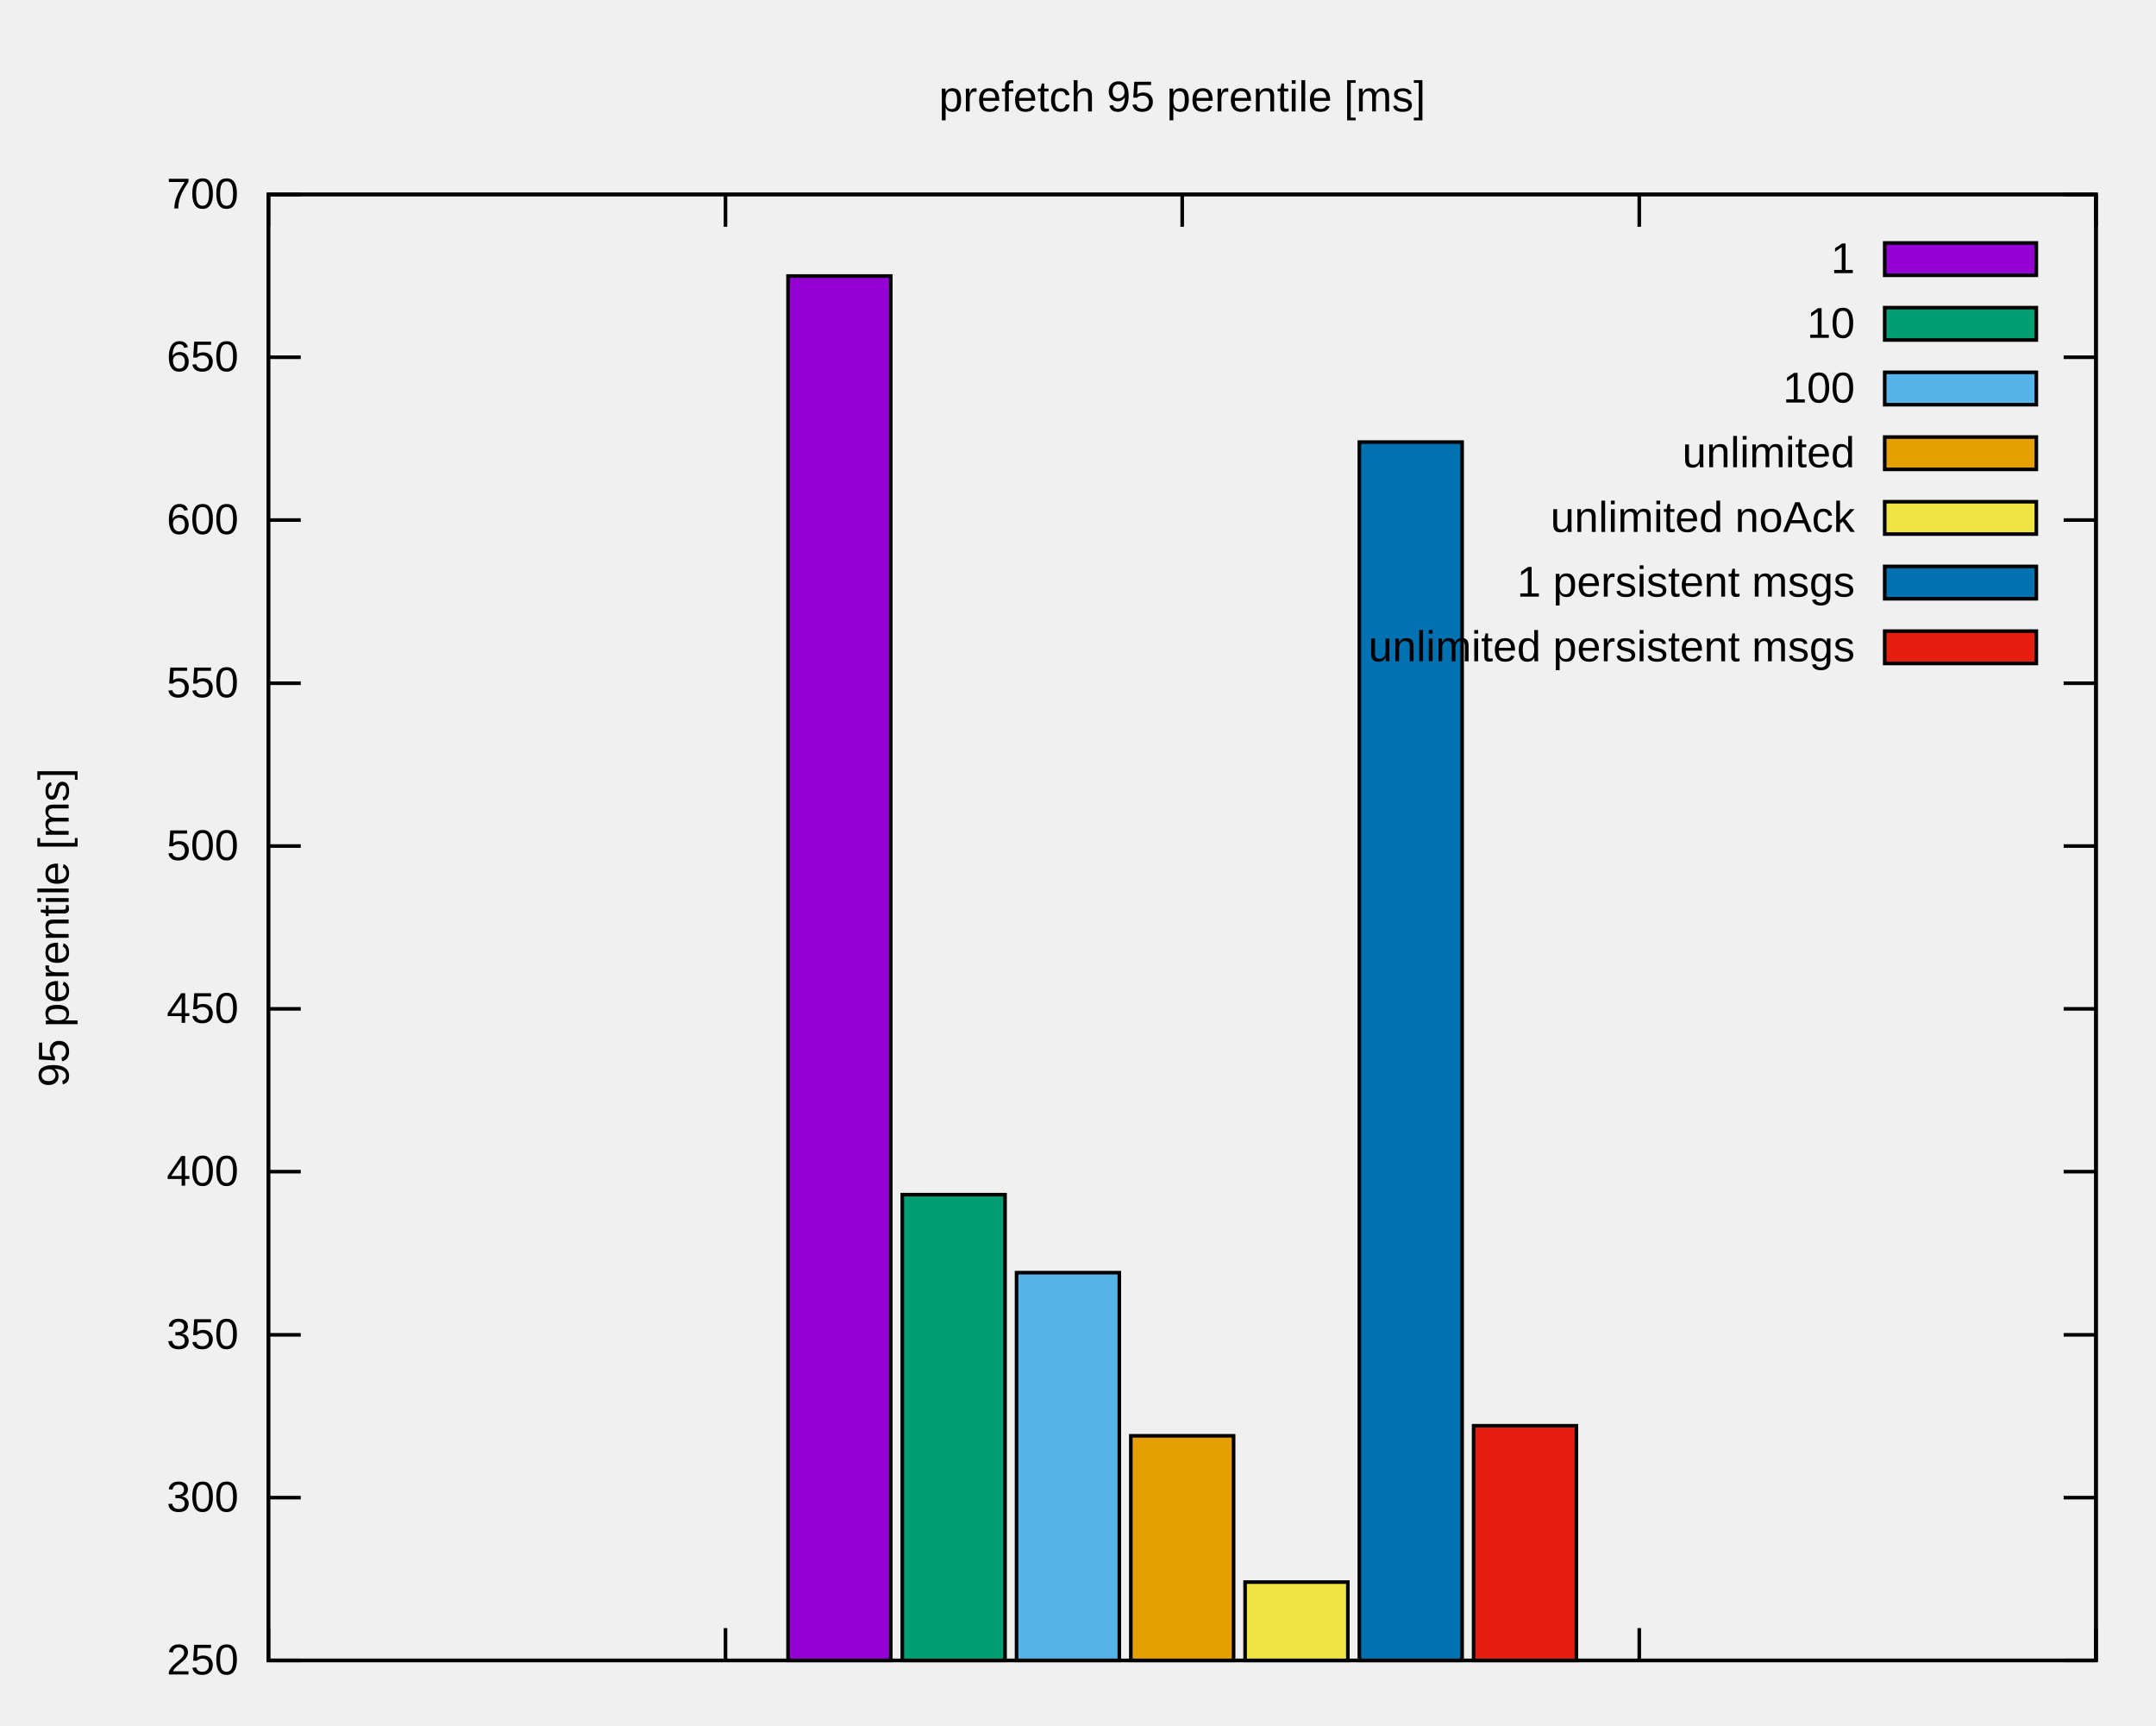
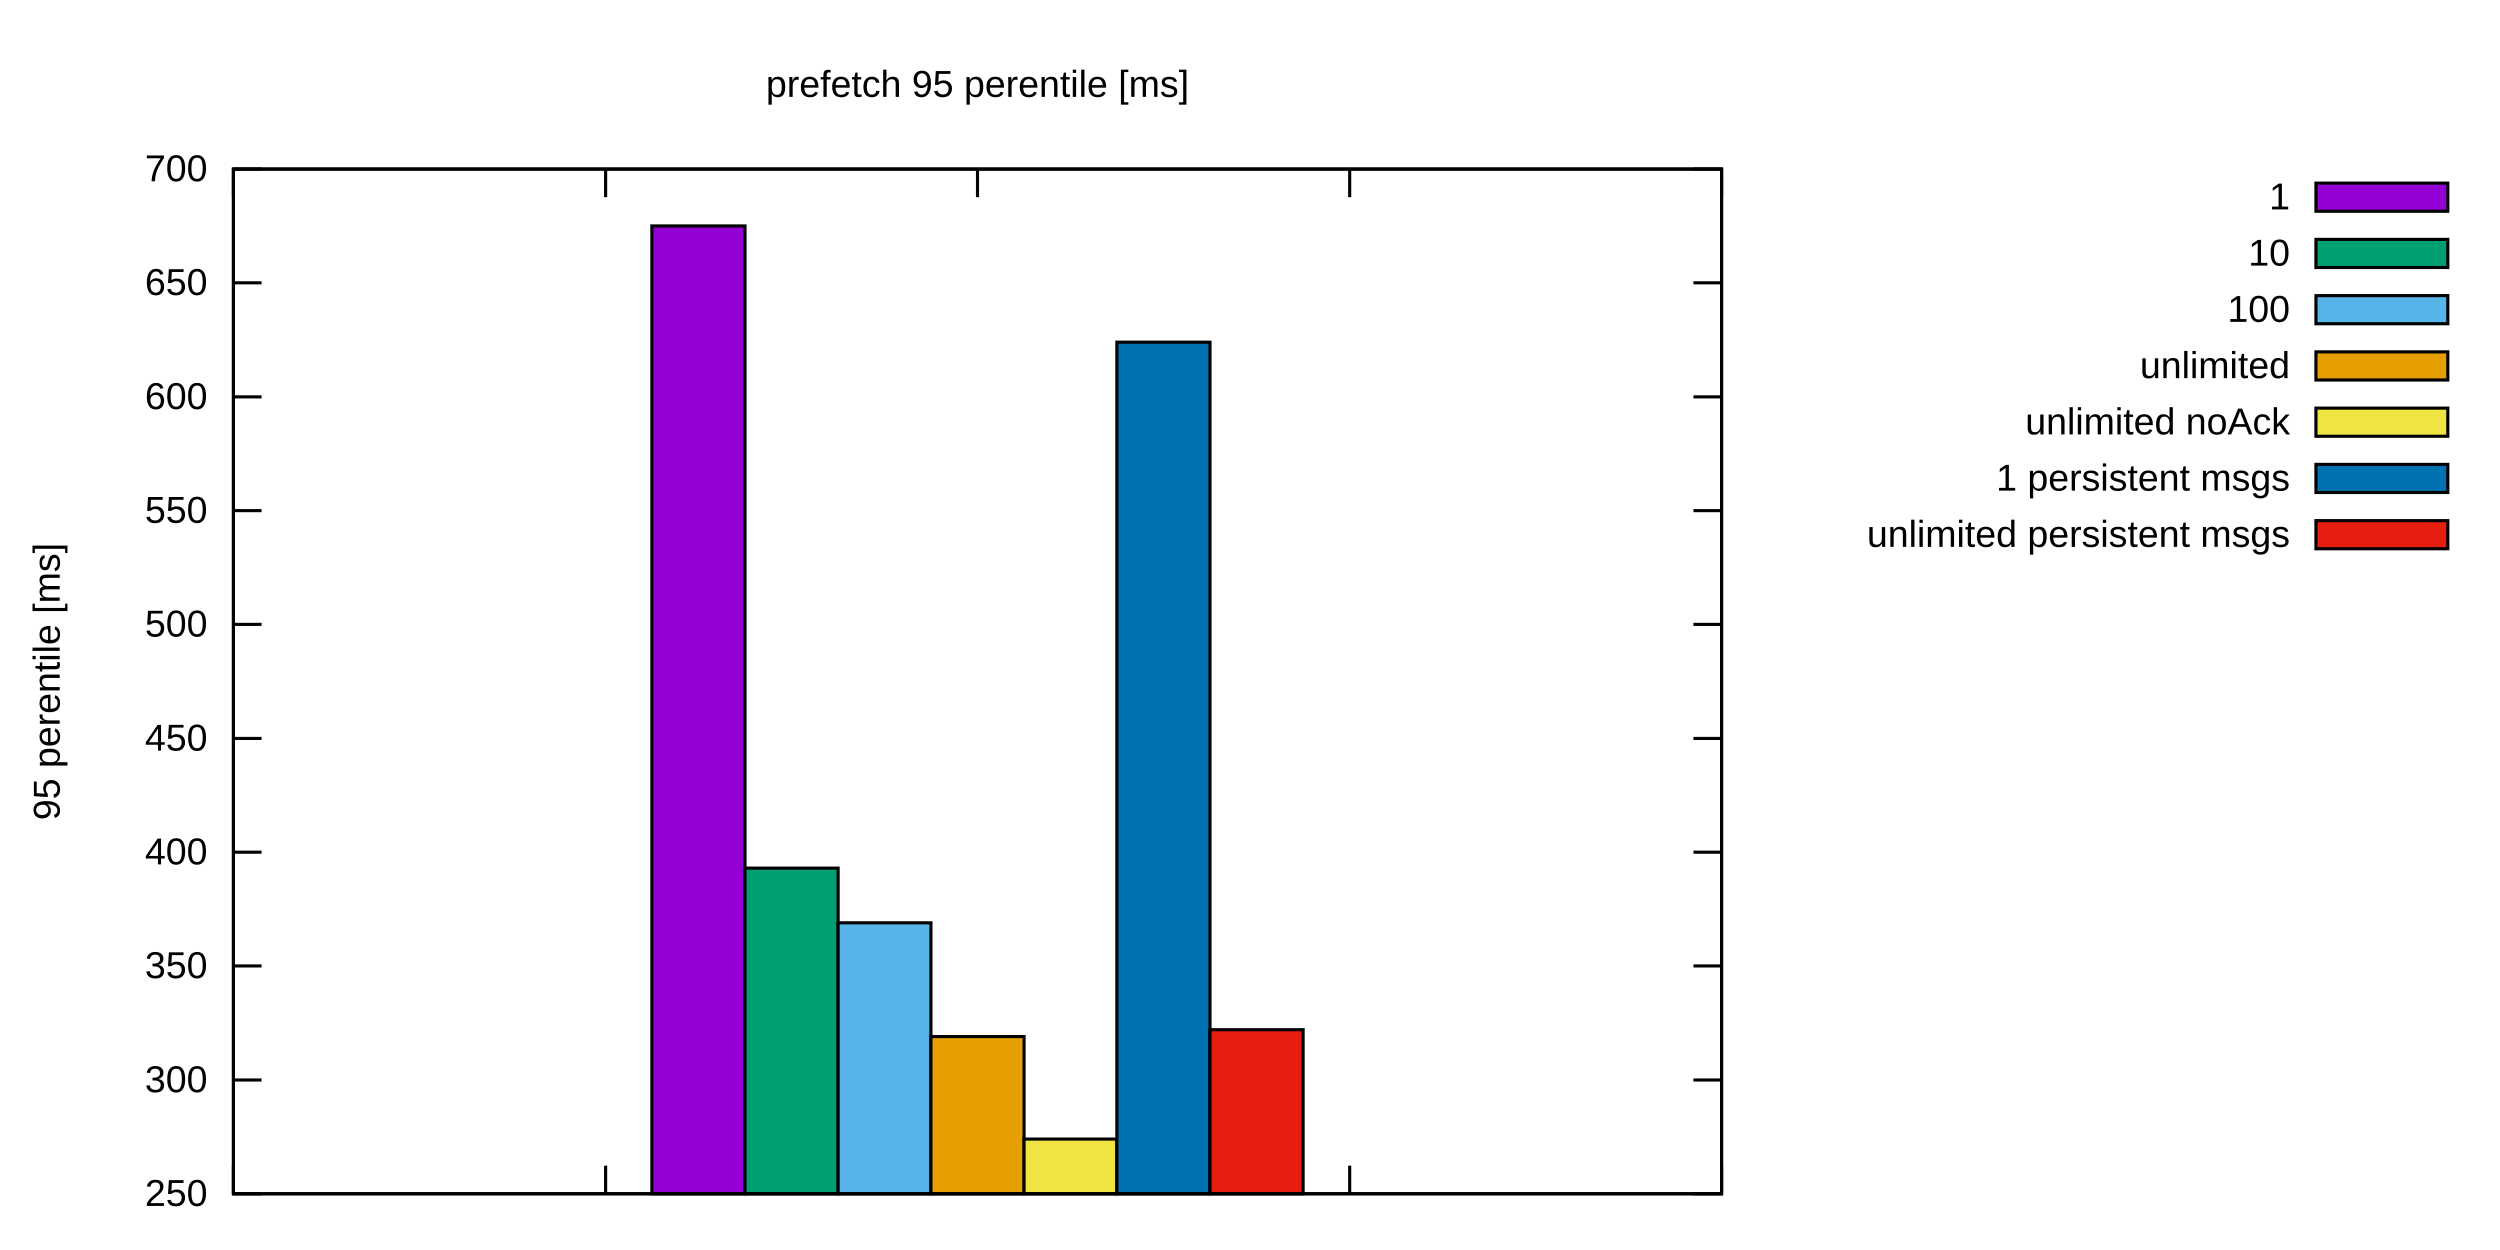
- <svg xmlns="http://www.w3.org/2000/svg" xmlns:xlink="http://www.w3.org/1999/xlink" width="600" height="480" viewBox="0 0 600 480">
+ <svg xmlns="http://www.w3.org/2000/svg" xmlns:xlink="http://www.w3.org/1999/xlink" width="800" height="400" viewBox="0 0 800 400">
  <g id="gnuplot_canvas">
-     <rect x="0" y="0" width="600" height="480" fill="none" />
+     <rect x="0" y="0" width="800" height="400" fill="#ffffff" />
    <defs>
      <circle id="gpDot" r="0.5" stroke-width="0.5" />
      <path id="gpPt0" stroke-width="0.222" stroke="currentColor" d="M-1,0 h2 M0,-1 v2" />
      <path id="gpPt1" stroke-width="0.222" stroke="currentColor" d="M-1,-1 L1,1 M1,-1 L-1,1" />
      <path id="gpPt2" stroke-width="0.222" stroke="currentColor" d="M-1,0 L1,0 M0,-1 L0,1 M-1,-1 L1,1 M-1,1 L1,-1" />
      <rect id="gpPt3" stroke-width="0.222" stroke="currentColor" x="-1" y="-1" width="2" height="2" />
      <rect id="gpPt4" stroke-width="0.222" stroke="currentColor" fill="currentColor" x="-1" y="-1" width="2" height="2" />
      <circle id="gpPt5" stroke-width="0.222" stroke="currentColor" cx="0" cy="0" r="1" />
      <use xlink:href="#gpPt5" id="gpPt6" fill="currentColor" stroke="none" />
      <path id="gpPt7" stroke-width="0.222" stroke="currentColor" d="M0,-1.33 L-1.33,0.67 L1.33,0.67 z" />
      <use xlink:href="#gpPt7" id="gpPt8" fill="currentColor" stroke="none" />
      <use xlink:href="#gpPt7" id="gpPt9" stroke="currentColor" transform="rotate(180)" />
      <use xlink:href="#gpPt9" id="gpPt10" fill="currentColor" stroke="none" />
      <use xlink:href="#gpPt3" id="gpPt11" stroke="currentColor" transform="rotate(45)" />
      <use xlink:href="#gpPt11" id="gpPt12" fill="currentColor" stroke="none" />
      <path id="gpPt13" stroke-width="0.222" stroke="currentColor" d="M0,1.330 L1.265,0.411 L0.782,-1.067 L-0.782,-1.076 L-1.265,0.411 z" />
      <use xlink:href="#gpPt13" id="gpPt14" fill="currentColor" stroke="none" />
      <filter id="textbox" filterUnits="objectBoundingBox" x="0" y="0" height="1" width="1">
-         <feFlood flood-color="white" flood-opacity="1" result="bgnd" />
+         <feFlood flood-color="#FFFFFF" flood-opacity="1" result="bgnd" />
        <feComposite in="SourceGraphic" in2="bgnd" operator="atop" />
      </filter>
      <filter id="greybox" filterUnits="objectBoundingBox" x="0" y="0" height="1" width="1">
        <feFlood flood-color="lightgrey" flood-opacity="1" result="grey" />
        <feComposite in="SourceGraphic" in2="grey" operator="atop" />
      </filter>
    </defs>
-     <g fill="none" color="white" stroke="currentColor" stroke-width="1.00" stroke-linecap="butt" stroke-linejoin="miter">
- </g>
-     <g fill="none" color="black" stroke="currentColor" stroke-width="1.00" stroke-linecap="butt" stroke-linejoin="miter">
-       <path stroke="black" d="M74.7,462.0 L83.7,462.0 M583.3,462.0 L574.3,462.0  " />
-       <g transform="translate(66.4,465.9)" stroke="none" fill="black" font-family="Arial" font-size="12.00" text-anchor="end">
+     <g fill="none" color="#FFFFFF" stroke="currentColor" stroke-width="1.00" stroke-linecap="butt" stroke-linejoin="miter">
+ </g>
+     <g fill="none" color="black" stroke="currentColor" stroke-width="1.00" stroke-linecap="butt" stroke-linejoin="miter">
+       <path stroke="black" d="M74.7,382.0 L83.7,382.0 M550.9,382.0 L541.9,382.0  " />
+       <g transform="translate(66.4,385.9)" stroke="none" fill="black" font-family="Arial" font-size="12.00" text-anchor="end">
        <text>
          <tspan font-family="Arial"> 250</tspan>
        </text>
      </g>
    </g>
    <g fill="none" color="black" stroke="currentColor" stroke-width="1.00" stroke-linecap="butt" stroke-linejoin="miter">
-       <path stroke="black" d="M74.7,416.7 L83.7,416.7 M583.3,416.7 L574.3,416.7  " />
-       <g transform="translate(66.4,420.6)" stroke="none" fill="black" font-family="Arial" font-size="12.00" text-anchor="end">
+       <path stroke="black" d="M74.7,345.6 L83.7,345.6 M550.9,345.6 L541.9,345.6  " />
+       <g transform="translate(66.4,349.5)" stroke="none" fill="black" font-family="Arial" font-size="12.00" text-anchor="end">
        <text>
          <tspan font-family="Arial"> 300</tspan>
        </text>
      </g>
    </g>
    <g fill="none" color="black" stroke="currentColor" stroke-width="1.00" stroke-linecap="butt" stroke-linejoin="miter">
-       <path stroke="black" d="M74.7,371.4 L83.7,371.4 M583.3,371.4 L574.3,371.4  " />
-       <g transform="translate(66.4,375.3)" stroke="none" fill="black" font-family="Arial" font-size="12.00" text-anchor="end">
+       <path stroke="black" d="M74.7,309.1 L83.7,309.1 M550.9,309.1 L541.9,309.1  " />
+       <g transform="translate(66.4,313.0)" stroke="none" fill="black" font-family="Arial" font-size="12.00" text-anchor="end">
        <text>
          <tspan font-family="Arial"> 350</tspan>
        </text>
      </g>
    </g>
    <g fill="none" color="black" stroke="currentColor" stroke-width="1.00" stroke-linecap="butt" stroke-linejoin="miter">
-       <path stroke="black" d="M74.7,326.0 L83.7,326.0 M583.3,326.0 L574.3,326.0  " />
-       <g transform="translate(66.4,329.9)" stroke="none" fill="black" font-family="Arial" font-size="12.00" text-anchor="end">
+       <path stroke="black" d="M74.7,272.7 L83.7,272.7 M550.9,272.7 L541.9,272.7  " />
+       <g transform="translate(66.4,276.6)" stroke="none" fill="black" font-family="Arial" font-size="12.00" text-anchor="end">
        <text>
          <tspan font-family="Arial"> 400</tspan>
        </text>
      </g>
    </g>
    <g fill="none" color="black" stroke="currentColor" stroke-width="1.00" stroke-linecap="butt" stroke-linejoin="miter">
-       <path stroke="black" d="M74.7,280.7 L83.7,280.7 M583.3,280.7 L574.3,280.7  " />
-       <g transform="translate(66.4,284.6)" stroke="none" fill="black" font-family="Arial" font-size="12.00" text-anchor="end">
+       <path stroke="black" d="M74.7,236.3 L83.7,236.3 M550.9,236.3 L541.9,236.3  " />
+       <g transform="translate(66.4,240.2)" stroke="none" fill="black" font-family="Arial" font-size="12.00" text-anchor="end">
        <text>
          <tspan font-family="Arial"> 450</tspan>
        </text>
      </g>
    </g>
    <g fill="none" color="black" stroke="currentColor" stroke-width="1.00" stroke-linecap="butt" stroke-linejoin="miter">
-       <path stroke="black" d="M74.7,235.4 L83.7,235.4 M583.3,235.4 L574.3,235.4  " />
-       <g transform="translate(66.4,239.3)" stroke="none" fill="black" font-family="Arial" font-size="12.00" text-anchor="end">
+       <path stroke="black" d="M74.7,199.8 L83.7,199.8 M550.9,199.8 L541.9,199.8  " />
+       <g transform="translate(66.4,203.7)" stroke="none" fill="black" font-family="Arial" font-size="12.00" text-anchor="end">
        <text>
          <tspan font-family="Arial"> 500</tspan>
        </text>
      </g>
    </g>
    <g fill="none" color="black" stroke="currentColor" stroke-width="1.00" stroke-linecap="butt" stroke-linejoin="miter">
-       <path stroke="black" d="M74.7,190.1 L83.7,190.1 M583.3,190.1 L574.3,190.1  " />
-       <g transform="translate(66.4,194.0)" stroke="none" fill="black" font-family="Arial" font-size="12.00" text-anchor="end">
+       <path stroke="black" d="M74.7,163.4 L83.7,163.4 M550.9,163.4 L541.9,163.4  " />
+       <g transform="translate(66.4,167.3)" stroke="none" fill="black" font-family="Arial" font-size="12.00" text-anchor="end">
        <text>
          <tspan font-family="Arial"> 550</tspan>
        </text>
      </g>
    </g>
    <g fill="none" color="black" stroke="currentColor" stroke-width="1.00" stroke-linecap="butt" stroke-linejoin="miter">
-       <path stroke="black" d="M74.7,144.7 L83.7,144.7 M583.3,144.7 L574.3,144.7  " />
-       <g transform="translate(66.4,148.6)" stroke="none" fill="black" font-family="Arial" font-size="12.00" text-anchor="end">
+       <path stroke="black" d="M74.7,127.0 L83.7,127.0 M550.9,127.0 L541.9,127.0  " />
+       <g transform="translate(66.4,130.9)" stroke="none" fill="black" font-family="Arial" font-size="12.00" text-anchor="end">
        <text>
          <tspan font-family="Arial"> 600</tspan>
        </text>
      </g>
    </g>
    <g fill="none" color="black" stroke="currentColor" stroke-width="1.00" stroke-linecap="butt" stroke-linejoin="miter">
-       <path stroke="black" d="M74.7,99.4 L83.7,99.4 M583.3,99.4 L574.3,99.4  " />
-       <g transform="translate(66.4,103.3)" stroke="none" fill="black" font-family="Arial" font-size="12.00" text-anchor="end">
+       <path stroke="black" d="M74.7,90.5 L83.7,90.5 M550.9,90.5 L541.9,90.5  " />
+       <g transform="translate(66.4,94.4)" stroke="none" fill="black" font-family="Arial" font-size="12.00" text-anchor="end">
        <text>
          <tspan font-family="Arial"> 650</tspan>
        </text>
      </g>
    </g>
    <g fill="none" color="black" stroke="currentColor" stroke-width="1.00" stroke-linecap="butt" stroke-linejoin="miter">
-       <path stroke="black" d="M74.7,54.1 L83.7,54.1 M583.3,54.1 L574.3,54.1  " />
+       <path stroke="black" d="M74.7,54.1 L83.7,54.1 M550.9,54.1 L541.9,54.1  " />
      <g transform="translate(66.4,58.0)" stroke="none" fill="black" font-family="Arial" font-size="12.00" text-anchor="end">
        <text>
          <tspan font-family="Arial"> 700</tspan>
        </text>
      </g>
    </g>
    <g fill="none" color="black" stroke="currentColor" stroke-width="1.00" stroke-linecap="butt" stroke-linejoin="miter">
-       <path stroke="black" d="M74.7,462.0 L74.7,453.0 M74.7,54.1 L74.7,63.1  " />
-     </g>
-     <g fill="none" color="black" stroke="currentColor" stroke-width="1.00" stroke-linecap="butt" stroke-linejoin="miter">
-       <path stroke="black" d="M201.9,462.0 L201.9,453.0 M201.9,54.1 L201.9,63.1  " />
-     </g>
-     <g fill="none" color="black" stroke="currentColor" stroke-width="1.00" stroke-linecap="butt" stroke-linejoin="miter">
-       <path stroke="black" d="M329.0,462.0 L329.0,453.0 M329.0,54.1 L329.0,63.1  " />
-     </g>
-     <g fill="none" color="black" stroke="currentColor" stroke-width="1.00" stroke-linecap="butt" stroke-linejoin="miter">
-       <path stroke="black" d="M456.2,462.0 L456.2,453.0 M456.2,54.1 L456.2,63.1  " />
-     </g>
-     <g fill="none" color="black" stroke="currentColor" stroke-width="1.00" stroke-linecap="butt" stroke-linejoin="miter">
-       <path stroke="black" d="M583.3,462.0 L583.3,453.0 M583.3,54.1 L583.3,63.1  " />
-     </g>
-     <g fill="none" color="black" stroke="currentColor" stroke-width="1.00" stroke-linecap="butt" stroke-linejoin="miter">
- </g>
-     <g fill="none" color="black" stroke="currentColor" stroke-width="1.00" stroke-linecap="butt" stroke-linejoin="miter">
-       <path stroke="black" d="M74.7,54.1 L74.7,462.0 L583.3,462.0 L583.3,54.1 L74.7,54.1 Z  " />
-     </g>
-     <g fill="none" color="black" stroke="currentColor" stroke-width="1.00" stroke-linecap="butt" stroke-linejoin="miter">
-       <g transform="translate(19.1,258.1) rotate(270)" stroke="none" fill="black" font-family="Arial" font-size="12.00" text-anchor="middle">
+       <path stroke="black" d="M74.7,382.0 L74.7,373.0 M74.7,54.1 L74.7,63.1  " />
+     </g>
+     <g fill="none" color="black" stroke="currentColor" stroke-width="1.00" stroke-linecap="butt" stroke-linejoin="miter">
+       <path stroke="black" d="M193.8,382.0 L193.8,373.0 M193.8,54.1 L193.8,63.1  " />
+     </g>
+     <g fill="none" color="black" stroke="currentColor" stroke-width="1.00" stroke-linecap="butt" stroke-linejoin="miter">
+       <path stroke="black" d="M312.8,382.0 L312.8,373.0 M312.8,54.1 L312.8,63.1  " />
+     </g>
+     <g fill="none" color="black" stroke="currentColor" stroke-width="1.00" stroke-linecap="butt" stroke-linejoin="miter">
+       <path stroke="black" d="M431.9,382.0 L431.9,373.0 M431.9,54.1 L431.9,63.1  " />
+     </g>
+     <g fill="none" color="black" stroke="currentColor" stroke-width="1.00" stroke-linecap="butt" stroke-linejoin="miter">
+       <path stroke="black" d="M550.9,382.0 L550.9,373.0 M550.9,54.1 L550.9,63.1  " />
+     </g>
+     <g fill="none" color="black" stroke="currentColor" stroke-width="1.00" stroke-linecap="butt" stroke-linejoin="miter">
+ </g>
+     <g fill="none" color="black" stroke="currentColor" stroke-width="1.00" stroke-linecap="butt" stroke-linejoin="miter">
+       <path stroke="black" d="M74.7,54.1 L74.7,382.0 L550.9,382.0 L550.9,54.1 L74.7,54.1 Z  " />
+     </g>
+     <g fill="none" color="black" stroke="currentColor" stroke-width="1.00" stroke-linecap="butt" stroke-linejoin="miter">
+       <g transform="translate(19.1,218.1) rotate(270)" stroke="none" fill="black" font-family="Arial" font-size="12.00" text-anchor="middle">
        <text>
          <tspan font-family="Arial">95 perentile [ms]</tspan>
        </text>
      </g>
    </g>
    <g fill="none" color="black" stroke="currentColor" stroke-width="1.00" stroke-linecap="butt" stroke-linejoin="miter">
-       <g transform="translate(329.0,31.0)" stroke="none" fill="black" font-family="Arial" font-size="12.00" text-anchor="middle">
+       <g transform="translate(312.8,31.0)" stroke="none" fill="black" font-family="Arial" font-size="12.00" text-anchor="middle">
        <text>
          <tspan font-family="Arial">prefetch 95 perentile [ms]</tspan>
        </text>
      </g>
    </g>
    <g id="gnuplot_plot_1">
      <g fill="none" color="black" stroke="currentColor" stroke-width="1.00" stroke-linecap="butt" stroke-linejoin="miter">
-         <g transform="translate(516.2,76.0)" stroke="none" fill="black" font-family="Arial" font-size="12.00" text-anchor="end">
+         <g transform="translate(732.8,67.0)" stroke="none" fill="black" font-family="Arial" font-size="12.00" text-anchor="end">
          <text>
            <tspan font-family="Arial">1</tspan>
          </text>
        </g>
      </g>
      <g fill="none" color="black" stroke="currentColor" stroke-width="1.00" stroke-linecap="butt" stroke-linejoin="miter">
        <g stroke="none" shape-rendering="crispEdges">
-           <polygon fill="rgb(148,   0, 211)" points="524.5,76.6 566.7,76.6 566.7,67.6 524.5,67.6 " />
-         </g>
-         <path stroke="black" d="M524.5,76.6 L566.7,76.6 L566.7,67.6 L524.5,67.6 L524.5,76.6 Z  " />
-       </g>
-       <g fill="none" color="black" stroke="currentColor" stroke-width="1.00" stroke-linecap="butt" stroke-linejoin="miter">
-         <g stroke="none" shape-rendering="crispEdges">
-           <polygon fill="rgb(148,   0, 211)" points="219.3,462.0 248.0,462.0 248.0,76.7 219.3,76.7 " />
-         </g>
-         <path stroke="black" d="M219.3,462.0 L219.3,76.8 L247.9,76.8 L247.9,462.0 L219.3,462.0 Z  " />
+           <polygon fill="rgb(148,   0, 211)" points="741.1,67.6 783.3,67.6 783.3,58.6 741.1,58.6 " />
+         </g>
+         <path stroke="black" d="M741.1,67.6 L783.3,67.6 L783.3,58.6 L741.1,58.6 L741.1,67.6 Z  " />
+       </g>
+       <g fill="none" color="black" stroke="currentColor" stroke-width="1.00" stroke-linecap="butt" stroke-linejoin="miter">
+         <g stroke="none" shape-rendering="crispEdges">
+           <polygon fill="rgb(148,   0, 211)" points="208.6,382.0 238.5,382.0 238.5,72.2 208.6,72.2 " />
+         </g>
+         <path stroke="black" d="M208.6,382.0 L208.6,72.3 L238.4,72.3 L238.4,382.0 L208.6,382.0 Z  " />
      </g>
      <g fill="none" color="black" stroke="currentColor" stroke-width="1.00" stroke-linecap="butt" stroke-linejoin="miter">
</g>
    </g>
    <g id="gnuplot_plot_2">
      <g fill="none" color="black" stroke="currentColor" stroke-width="1.00" stroke-linecap="butt" stroke-linejoin="miter">
-         <g transform="translate(516.2,94.0)" stroke="none" fill="black" font-family="Arial" font-size="12.00" text-anchor="end">
+         <g transform="translate(732.8,85.0)" stroke="none" fill="black" font-family="Arial" font-size="12.00" text-anchor="end">
          <text>
            <tspan font-family="Arial">10</tspan>
          </text>
        </g>
      </g>
      <g fill="none" color="black" stroke="currentColor" stroke-width="1.00" stroke-linecap="butt" stroke-linejoin="miter">
        <g stroke="none" shape-rendering="crispEdges">
-           <polygon fill="rgb(  0, 158, 115)" points="524.5,94.6 566.7,94.6 566.7,85.6 524.5,85.6 " />
-         </g>
-         <path stroke="black" d="M524.5,94.6 L566.7,94.6 L566.7,85.6 L524.5,85.6 L524.5,94.6 Z  " />
-       </g>
-       <g fill="none" color="black" stroke="currentColor" stroke-width="1.00" stroke-linecap="butt" stroke-linejoin="miter">
-         <g stroke="none" shape-rendering="crispEdges">
-           <polygon fill="rgb(  0, 158, 115)" points="251.1,462.0 279.8,462.0 279.8,332.3 251.1,332.3 " />
-         </g>
-         <path stroke="black" d="M251.1,462.0 L251.1,332.4 L279.7,332.4 L279.7,462.0 L251.1,462.0 Z  " />
+           <polygon fill="rgb(  0, 158, 115)" points="741.1,85.6 783.3,85.6 783.3,76.6 741.1,76.6 " />
+         </g>
+         <path stroke="black" d="M741.1,85.6 L783.3,85.6 L783.3,76.6 L741.1,76.6 L741.1,85.6 Z  " />
+       </g>
+       <g fill="none" color="black" stroke="currentColor" stroke-width="1.00" stroke-linecap="butt" stroke-linejoin="miter">
+         <g stroke="none" shape-rendering="crispEdges">
+           <polygon fill="rgb(  0, 158, 115)" points="238.4,382.0 268.3,382.0 268.3,277.7 238.4,277.7 " />
+         </g>
+         <path stroke="black" d="M238.4,382.0 L238.4,277.8 L268.2,277.8 L268.2,382.0 L238.4,382.0 Z  " />
      </g>
      <g fill="none" color="black" stroke="currentColor" stroke-width="1.00" stroke-linecap="butt" stroke-linejoin="miter">
</g>
    </g>
    <g id="gnuplot_plot_3">
      <g fill="none" color="black" stroke="currentColor" stroke-width="1.00" stroke-linecap="butt" stroke-linejoin="miter">
-         <g transform="translate(516.2,112.0)" stroke="none" fill="black" font-family="Arial" font-size="12.00" text-anchor="end">
+         <g transform="translate(732.8,103.0)" stroke="none" fill="black" font-family="Arial" font-size="12.00" text-anchor="end">
          <text>
            <tspan font-family="Arial">100</tspan>
          </text>
        </g>
      </g>
      <g fill="none" color="black" stroke="currentColor" stroke-width="1.00" stroke-linecap="butt" stroke-linejoin="miter">
        <g stroke="none" shape-rendering="crispEdges">
-           <polygon fill="rgb( 86, 180, 233)" points="524.5,112.6 566.7,112.6 566.7,103.6 524.5,103.6 " />
-         </g>
-         <path stroke="black" d="M524.5,112.6 L566.7,112.6 L566.7,103.6 L524.5,103.6 L524.5,112.6 Z  " />
-       </g>
-       <g fill="none" color="black" stroke="currentColor" stroke-width="1.00" stroke-linecap="butt" stroke-linejoin="miter">
-         <g stroke="none" shape-rendering="crispEdges">
-           <polygon fill="rgb( 86, 180, 233)" points="282.9,462.0 311.6,462.0 311.6,354.0 282.9,354.0 " />
-         </g>
-         <path stroke="black" d="M282.9,462.0 L282.9,354.1 L311.5,354.1 L311.5,462.0 L282.9,462.0 Z  " />
+           <polygon fill="rgb( 86, 180, 233)" points="741.1,103.6 783.3,103.6 783.3,94.6 741.1,94.6 " />
+         </g>
+         <path stroke="black" d="M741.1,103.6 L783.3,103.6 L783.3,94.6 L741.1,94.6 L741.1,103.6 Z  " />
+       </g>
+       <g fill="none" color="black" stroke="currentColor" stroke-width="1.00" stroke-linecap="butt" stroke-linejoin="miter">
+         <g stroke="none" shape-rendering="crispEdges">
+           <polygon fill="rgb( 86, 180, 233)" points="268.2,382.0 298.0,382.0 298.0,295.2 268.2,295.2 " />
+         </g>
+         <path stroke="black" d="M268.2,382.0 L268.2,295.3 L297.9,295.3 L297.9,382.0 L268.2,382.0 Z  " />
      </g>
      <g fill="none" color="black" stroke="currentColor" stroke-width="1.00" stroke-linecap="butt" stroke-linejoin="miter">
</g>
    </g>
    <g id="gnuplot_plot_4">
      <g fill="none" color="black" stroke="currentColor" stroke-width="1.00" stroke-linecap="butt" stroke-linejoin="miter">
-         <g transform="translate(516.2,130.0)" stroke="none" fill="black" font-family="Arial" font-size="12.00" text-anchor="end">
+         <g transform="translate(732.8,121.0)" stroke="none" fill="black" font-family="Arial" font-size="12.00" text-anchor="end">
          <text>
            <tspan font-family="Arial">unlimited</tspan>
          </text>
        </g>
      </g>
      <g fill="none" color="black" stroke="currentColor" stroke-width="1.00" stroke-linecap="butt" stroke-linejoin="miter">
        <g stroke="none" shape-rendering="crispEdges">
-           <polygon fill="rgb(230, 159,   0)" points="524.5,130.6 566.7,130.6 566.7,121.6 524.5,121.6 " />
-         </g>
-         <path stroke="black" d="M524.5,130.6 L566.7,130.6 L566.7,121.6 L524.5,121.6 L524.5,130.6 Z  " />
-       </g>
-       <g fill="none" color="black" stroke="currentColor" stroke-width="1.00" stroke-linecap="butt" stroke-linejoin="miter">
-         <g stroke="none" shape-rendering="crispEdges">
-           <polygon fill="rgb(230, 159,   0)" points="314.7,462.0 343.4,462.0 343.4,399.4 314.7,399.4 " />
-         </g>
-         <path stroke="black" d="M314.7,462.0 L314.7,399.5 L343.3,399.5 L343.3,462.0 L314.7,462.0 Z  " />
+           <polygon fill="rgb(230, 159,   0)" points="741.1,121.6 783.3,121.6 783.3,112.6 741.1,112.6 " />
+         </g>
+         <path stroke="black" d="M741.1,121.6 L783.3,121.6 L783.3,112.6 L741.1,112.6 L741.1,121.6 Z  " />
+       </g>
+       <g fill="none" color="black" stroke="currentColor" stroke-width="1.00" stroke-linecap="butt" stroke-linejoin="miter">
+         <g stroke="none" shape-rendering="crispEdges">
+           <polygon fill="rgb(230, 159,   0)" points="297.9,382.0 327.8,382.0 327.8,331.6 297.9,331.6 " />
+         </g>
+         <path stroke="black" d="M297.9,382.0 L297.9,331.7 L327.7,331.7 L327.7,382.0 L297.9,382.0 Z  " />
      </g>
      <g fill="none" color="black" stroke="currentColor" stroke-width="1.00" stroke-linecap="butt" stroke-linejoin="miter">
</g>
    </g>
    <g id="gnuplot_plot_5">
      <g fill="none" color="black" stroke="currentColor" stroke-width="1.00" stroke-linecap="butt" stroke-linejoin="miter">
-         <g transform="translate(516.2,148.0)" stroke="none" fill="black" font-family="Arial" font-size="12.00" text-anchor="end">
+         <g transform="translate(732.8,139.0)" stroke="none" fill="black" font-family="Arial" font-size="12.00" text-anchor="end">
          <text>
            <tspan font-family="Arial">unlimited noAck</tspan>
          </text>
        </g>
      </g>
      <g fill="none" color="black" stroke="currentColor" stroke-width="1.00" stroke-linecap="butt" stroke-linejoin="miter">
        <g stroke="none" shape-rendering="crispEdges">
-           <polygon fill="rgb(240, 228,  66)" points="524.5,148.6 566.7,148.6 566.7,139.6 524.5,139.6 " />
-         </g>
-         <path stroke="black" d="M524.5,148.6 L566.7,148.6 L566.7,139.6 L524.5,139.6 L524.5,148.6 Z  " />
-       </g>
-       <g fill="none" color="black" stroke="currentColor" stroke-width="1.00" stroke-linecap="butt" stroke-linejoin="miter">
-         <g stroke="none" shape-rendering="crispEdges">
-           <polygon fill="rgb(240, 228,  66)" points="346.5,462.0 375.2,462.0 375.2,440.1 346.5,440.1 " />
-         </g>
-         <path stroke="black" d="M346.5,462.0 L346.5,440.2 L375.1,440.2 L375.1,462.0 L346.5,462.0 Z  " />
+           <polygon fill="rgb(240, 228,  66)" points="741.1,139.6 783.3,139.6 783.3,130.6 741.1,130.6 " />
+         </g>
+         <path stroke="black" d="M741.1,139.6 L783.3,139.6 L783.3,130.6 L741.1,130.6 L741.1,139.6 Z  " />
+       </g>
+       <g fill="none" color="black" stroke="currentColor" stroke-width="1.00" stroke-linecap="butt" stroke-linejoin="miter">
+         <g stroke="none" shape-rendering="crispEdges">
+           <polygon fill="rgb(240, 228,  66)" points="327.7,382.0 357.5,382.0 357.5,364.4 327.7,364.4 " />
+         </g>
+         <path stroke="black" d="M327.7,382.0 L327.7,364.5 L357.4,364.5 L357.4,382.0 L327.7,382.0 Z  " />
      </g>
      <g fill="none" color="black" stroke="currentColor" stroke-width="1.00" stroke-linecap="butt" stroke-linejoin="miter">
</g>
    </g>
    <g id="gnuplot_plot_6">
      <g fill="none" color="black" stroke="currentColor" stroke-width="1.00" stroke-linecap="butt" stroke-linejoin="miter">
-         <g transform="translate(516.2,166.0)" stroke="none" fill="black" font-family="Arial" font-size="12.00" text-anchor="end">
+         <g transform="translate(732.8,157.0)" stroke="none" fill="black" font-family="Arial" font-size="12.00" text-anchor="end">
          <text>
            <tspan font-family="Arial">1 persistent msgs</tspan>
          </text>
        </g>
      </g>
      <g fill="none" color="black" stroke="currentColor" stroke-width="1.00" stroke-linecap="butt" stroke-linejoin="miter">
        <g stroke="none" shape-rendering="crispEdges">
-           <polygon fill="rgb(  0, 114, 178)" points="524.5,166.6 566.7,166.6 566.7,157.6 524.5,157.6 " />
-         </g>
-         <path stroke="black" d="M524.5,166.6 L566.7,166.6 L566.7,157.6 L524.5,157.6 L524.5,166.6 Z  " />
-       </g>
-       <g fill="none" color="black" stroke="currentColor" stroke-width="1.00" stroke-linecap="butt" stroke-linejoin="miter">
-         <g stroke="none" shape-rendering="crispEdges">
-           <polygon fill="rgb(  0, 114, 178)" points="378.3,462.0 407.0,462.0 407.0,122.9 378.3,122.9 " />
-         </g>
-         <path stroke="black" d="M378.3,462.0 L378.3,123.0 L406.9,123.0 L406.9,462.0 L378.3,462.0 Z  " />
+           <polygon fill="rgb(  0, 114, 178)" points="741.1,157.6 783.3,157.6 783.3,148.6 741.1,148.6 " />
+         </g>
+         <path stroke="black" d="M741.1,157.6 L783.3,157.6 L783.3,148.6 L741.1,148.6 L741.1,157.6 Z  " />
+       </g>
+       <g fill="none" color="black" stroke="currentColor" stroke-width="1.00" stroke-linecap="butt" stroke-linejoin="miter">
+         <g stroke="none" shape-rendering="crispEdges">
+           <polygon fill="rgb(  0, 114, 178)" points="357.4,382.0 387.3,382.0 387.3,109.4 357.4,109.4 " />
+         </g>
+         <path stroke="black" d="M357.4,382.0 L357.4,109.5 L387.2,109.5 L387.2,382.0 L357.4,382.0 Z  " />
      </g>
      <g fill="none" color="black" stroke="currentColor" stroke-width="1.00" stroke-linecap="butt" stroke-linejoin="miter">
</g>
    </g>
    <g id="gnuplot_plot_7">
      <g fill="none" color="black" stroke="currentColor" stroke-width="1.00" stroke-linecap="butt" stroke-linejoin="miter">
-         <g transform="translate(516.2,184.0)" stroke="none" fill="black" font-family="Arial" font-size="12.00" text-anchor="end">
+         <g transform="translate(732.8,175.0)" stroke="none" fill="black" font-family="Arial" font-size="12.00" text-anchor="end">
          <text>
            <tspan font-family="Arial">unlimited persistent msgs</tspan>
          </text>
        </g>
      </g>
      <g fill="none" color="black" stroke="currentColor" stroke-width="1.00" stroke-linecap="butt" stroke-linejoin="miter">
        <g stroke="none" shape-rendering="crispEdges">
-           <polygon fill="rgb(229,  30,  16)" points="524.5,184.6 566.7,184.6 566.7,175.6 524.5,175.6 " />
-         </g>
-         <path stroke="black" d="M524.5,184.6 L566.7,184.6 L566.7,175.6 L524.5,175.6 L524.5,184.6 Z  " />
-       </g>
-       <g fill="none" color="black" stroke="currentColor" stroke-width="1.00" stroke-linecap="butt" stroke-linejoin="miter">
-         <g stroke="none" shape-rendering="crispEdges">
-           <polygon fill="rgb(229,  30,  16)" points="410.1,462.0 438.8,462.0 438.8,396.6 410.1,396.6 " />
-         </g>
-         <path stroke="black" d="M410.1,462.0 L410.1,396.7 L438.7,396.7 L438.7,462.0 L410.1,462.0 Z  " />
-       </g>
-       <g fill="none" color="black" stroke="currentColor" stroke-width="1.00" stroke-linecap="butt" stroke-linejoin="miter">
- </g>
-     </g>
-     <g fill="none" color="white" stroke="rgb(229,  30,  16)" stroke-width="2.00" stroke-linecap="butt" stroke-linejoin="miter">
+           <polygon fill="rgb(229,  30,  16)" points="741.1,175.6 783.3,175.6 783.3,166.6 741.1,166.6 " />
+         </g>
+         <path stroke="black" d="M741.1,175.6 L783.3,175.6 L783.3,166.6 L741.1,166.6 L741.1,175.6 Z  " />
+       </g>
+       <g fill="none" color="black" stroke="currentColor" stroke-width="1.00" stroke-linecap="butt" stroke-linejoin="miter">
+         <g stroke="none" shape-rendering="crispEdges">
+           <polygon fill="rgb(229,  30,  16)" points="387.2,382.0 417.1,382.0 417.1,329.4 387.2,329.4 " />
+         </g>
+         <path stroke="black" d="M387.2,382.0 L387.2,329.5 L417.0,329.5 L417.0,382.0 L387.2,382.0 Z  " />
+       </g>
+       <g fill="none" color="black" stroke="currentColor" stroke-width="1.00" stroke-linecap="butt" stroke-linejoin="miter">
+ </g>
+     </g>
+     <g fill="none" color="#FFFFFF" stroke="rgb(229,  30,  16)" stroke-width="2.00" stroke-linecap="butt" stroke-linejoin="miter">
</g>
    <g fill="none" color="black" stroke="currentColor" stroke-width="2.00" stroke-linecap="butt" stroke-linejoin="miter">
</g>
    <g fill="none" color="black" stroke="black" stroke-width="1.00" stroke-linecap="butt" stroke-linejoin="miter">
</g>
    <g fill="none" color="black" stroke="currentColor" stroke-width="1.00" stroke-linecap="butt" stroke-linejoin="miter">
-       <path stroke="black" d="M74.7,54.1 L74.7,462.0 L583.3,462.0 L583.3,54.1 L74.7,54.1 Z  " />
+       <path stroke="black" d="M74.7,54.1 L74.7,382.0 L550.9,382.0 L550.9,54.1 L74.7,54.1 Z  " />
    </g>
    <g fill="none" color="black" stroke="currentColor" stroke-width="1.00" stroke-linecap="butt" stroke-linejoin="miter">
</g>
  </g>
</svg>
